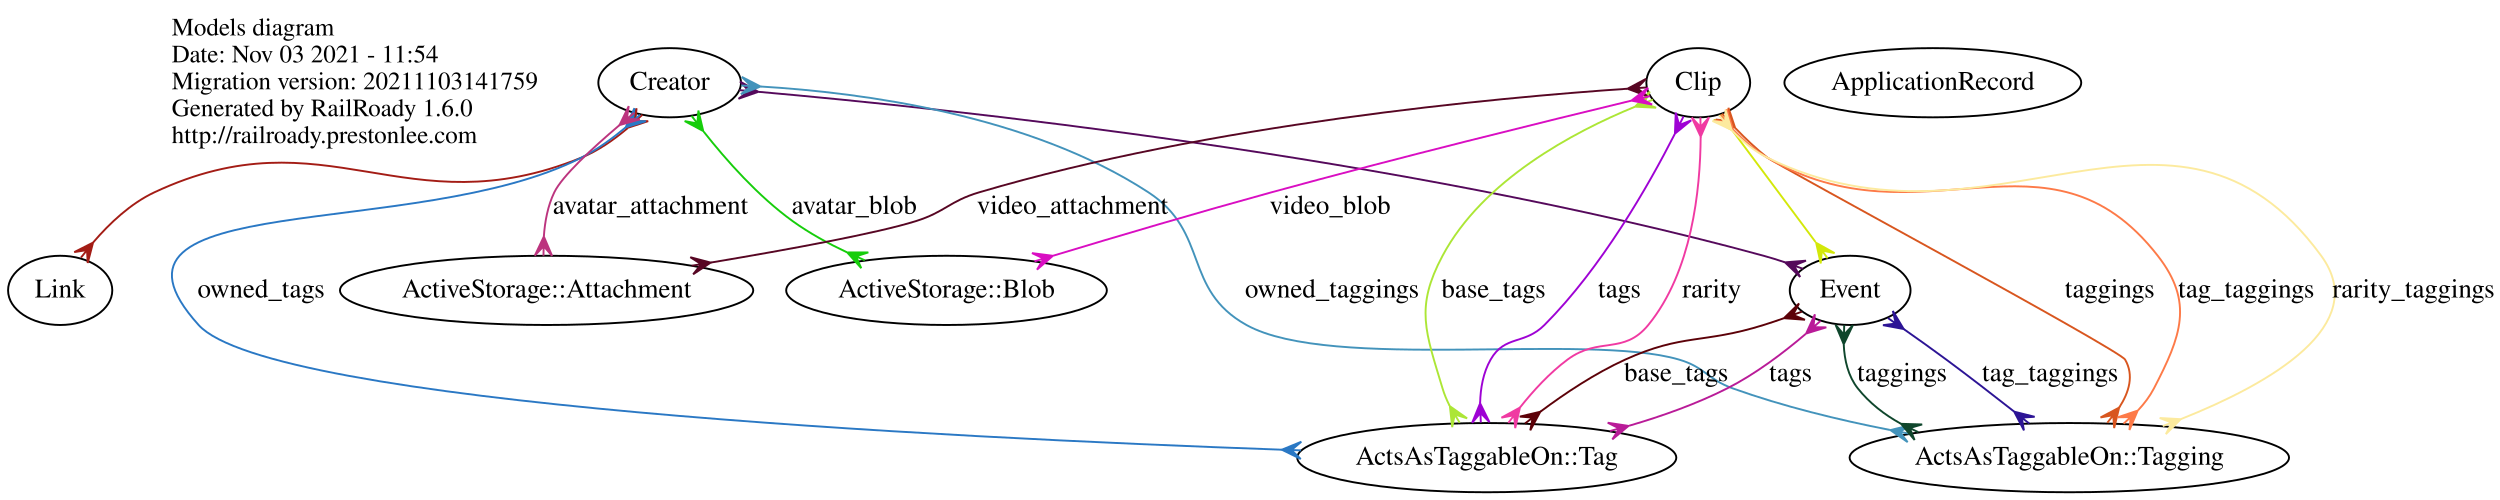
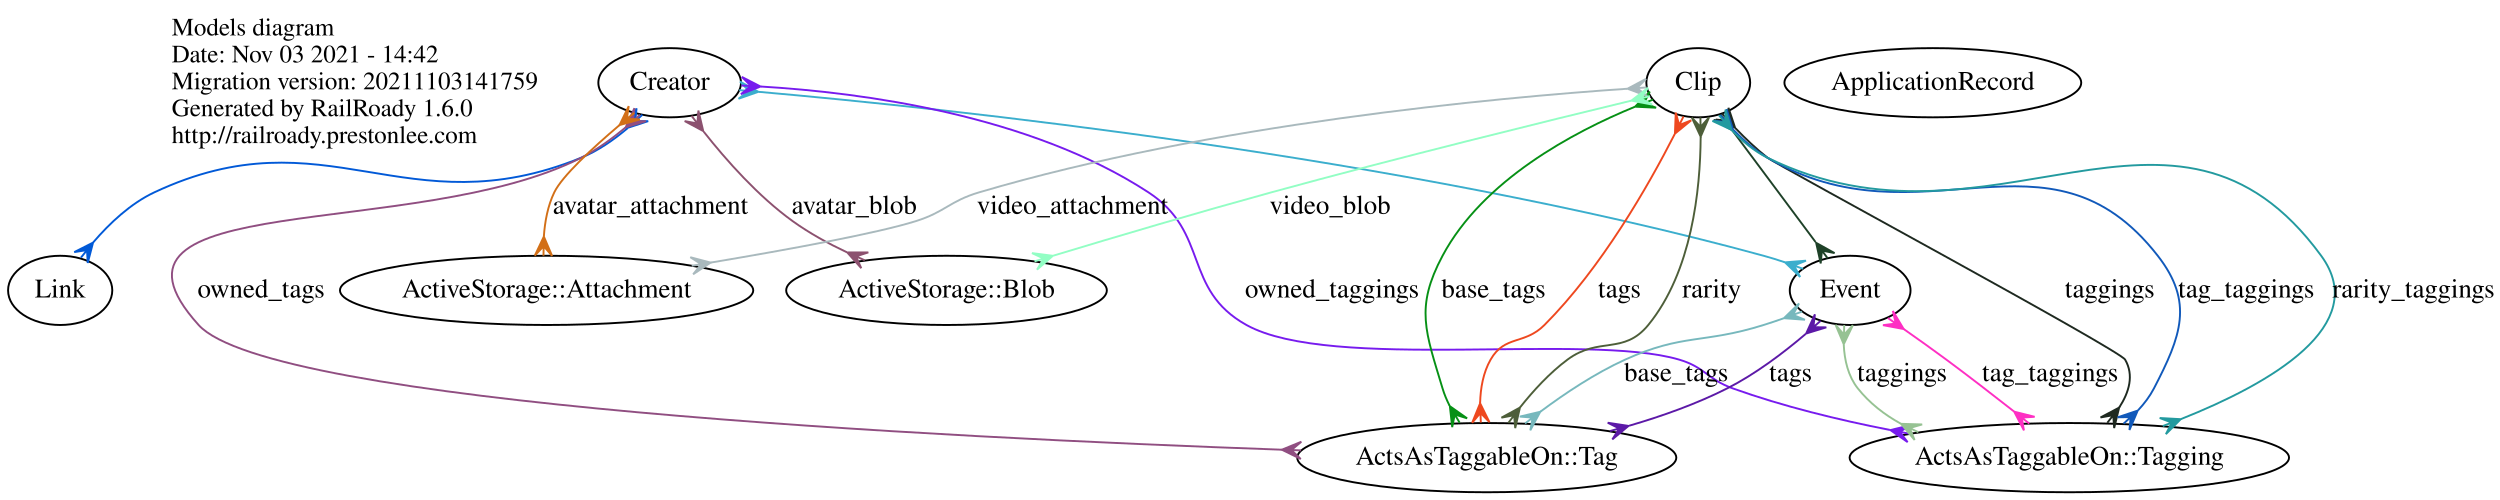
<svg xmlns="http://www.w3.org/2000/svg" width="1300pt" height="260pt" viewBox="0.00 0.00 1300.30 260.00">
  <g id="graph0" class="graph" transform="scale(1 1) rotate(0) translate(4 256)">
    <polygon fill="transparent" stroke="transparent" points="-4,4 -4,-256 1296.3,-256 1296.3,4 -4,4" />
    <g id="node1" class="node">
      <text text-anchor="start" x="85.3" y="-237.6" font-family="Times,serif" font-size="13.00">Models diagram</text>
-       <text text-anchor="start" x="85.3" y="-223.6" font-family="Times,serif" font-size="13.00">Date: Nov 03 2021 - 11:54</text>
+       <text text-anchor="start" x="85.3" y="-223.6" font-family="Times,serif" font-size="13.00">Date: Nov 03 2021 - 14:42</text>
      <text text-anchor="start" x="85.3" y="-209.6" font-family="Times,serif" font-size="13.00">Migration version: 20211103141759</text>
      <text text-anchor="start" x="85.3" y="-195.6" font-family="Times,serif" font-size="13.00">Generated by RailRoady 1.6.0</text>
      <text text-anchor="start" x="85.3" y="-181.6" font-family="Times,serif" font-size="13.00">http://railroady.prestonlee.com</text>
    </g>
    <g id="node2" class="node">
      <ellipse fill="none" stroke="black" cx="344.3" cy="-213" rx="37.09" ry="18" />
      <text text-anchor="middle" x="344.3" y="-209.3" font-family="Times,serif" font-size="14.00">Creator</text>
    </g>
    <g id="node5" class="node">
      <ellipse fill="none" stroke="black" cx="27.3" cy="-105" rx="27.1" ry="18" />
      <text text-anchor="middle" x="27.3" y="-101.3" font-family="Times,serif" font-size="14.00">Link</text>
    </g>
    <g id="edge6" class="edge">
-       <path fill="none" stroke="#a31c15" d="M322.38,-189.32C315.29,-183.32 306.99,-177.53 298.3,-174 206.58,-136.76 165.94,-198 76.3,-156 63.92,-150.2 52.95,-139.84 44.55,-130.05" />
-       <polygon fill="#a31c15" stroke="#a31c15" points="322.72,-189.62 327.09,-199.68 326.42,-192.99 330.11,-196.35 330.11,-196.35 330.11,-196.35 326.42,-192.99 333.14,-193.02 322.72,-189.62 322.72,-189.62" />
-       <polygon fill="#a31c15" stroke="#a31c15" points="44.4,-129.86 41.63,-119.25 41.26,-125.97 38.13,-122.07 38.13,-122.07 38.13,-122.07 41.26,-125.97 34.62,-124.9 44.4,-129.86 44.4,-129.86" />
+       <path fill="none" stroke="#0159d7" d="M322.38,-189.32C315.29,-183.32 306.99,-177.53 298.3,-174 206.58,-136.76 165.94,-198 76.3,-156 63.92,-150.2 52.95,-139.84 44.55,-130.05" />
+       <polygon fill="#0159d7" stroke="#0159d7" points="322.72,-189.62 327.09,-199.68 326.42,-192.99 330.11,-196.35 330.11,-196.35 330.11,-196.35 326.42,-192.99 333.14,-193.02 322.72,-189.62 322.72,-189.62" />
+       <polygon fill="#0159d7" stroke="#0159d7" points="44.4,-129.86 41.63,-119.25 41.26,-125.97 38.13,-122.07 38.13,-122.07 38.13,-122.07 41.26,-125.97 34.62,-124.9 44.4,-129.86 44.4,-129.86" />
    </g>
    <g id="node6" class="node">
      <ellipse fill="none" stroke="black" cx="958.3" cy="-105" rx="31.4" ry="18" />
      <text text-anchor="middle" x="958.3" y="-101.3" font-family="Times,serif" font-size="14.00">Event</text>
    </g>
    <g id="edge5" class="edge">
-       <path fill="none" stroke="#55095b" d="M390.65,-208.26C488.59,-199.6 723.19,-174.82 913.3,-123 916.89,-122.02 920.6,-120.86 924.28,-119.63" />
-       <polygon fill="#55095b" stroke="#55095b" points="390.46,-208.28 380.11,-204.66 385.48,-208.71 380.5,-209.14 380.5,-209.14 380.5,-209.14 385.48,-208.71 380.89,-213.63 390.46,-208.28 390.46,-208.28" />
-       <polygon fill="#55095b" stroke="#55095b" points="924.4,-119.58 935.33,-120.45 929.11,-117.9 933.82,-116.21 933.82,-116.21 933.82,-116.21 929.11,-117.9 932.3,-111.97 924.4,-119.58 924.4,-119.58" />
+       <path fill="none" stroke="#3baecd" d="M390.65,-208.26C488.59,-199.6 723.19,-174.82 913.3,-123 916.89,-122.02 920.6,-120.86 924.28,-119.63" />
+       <polygon fill="#3baecd" stroke="#3baecd" points="390.46,-208.28 380.11,-204.66 385.48,-208.71 380.5,-209.14 380.5,-209.14 380.5,-209.14 385.48,-208.71 380.89,-213.63 390.46,-208.28 390.46,-208.28" />
+       <polygon fill="#3baecd" stroke="#3baecd" points="924.4,-119.58 935.33,-120.45 929.11,-117.9 933.82,-116.21 933.82,-116.21 933.82,-116.21 929.11,-117.9 932.3,-111.97 924.4,-119.58 924.4,-119.58" />
    </g>
    <g id="node7" class="node">
      <ellipse fill="none" stroke="black" cx="1072.3" cy="-18" rx="114.28" ry="18" />
      <text text-anchor="middle" x="1072.3" y="-14.3" font-family="Times,serif" font-size="14.00">ActsAsTaggableOn::Tagging</text>
    </g>
    <g id="edge1" class="edge">
-       <path fill="none" stroke="#4393bb" d="M391.75,-211.02C444.85,-207.85 531.53,-196.27 593.3,-156 625.24,-135.17 610.96,-105.52 644.3,-87 688.15,-62.64 821.17,-83.14 869.3,-69 882.84,-65.02 884.01,-58.77 897.3,-54 923.16,-44.72 952.1,-37.67 978.88,-32.42" />
-       <polygon fill="#4393bb" stroke="#4393bb" points="391.58,-211.03 381.36,-207.06 386.59,-211.29 381.59,-211.55 381.59,-211.55 381.59,-211.55 386.59,-211.29 381.83,-216.04 391.58,-211.03 391.58,-211.03" />
-       <polygon fill="#4393bb" stroke="#4393bb" points="979.21,-32.35 989.87,-34.91 984.12,-31.42 989.03,-30.49 989.03,-30.49 989.03,-30.49 984.12,-31.42 988.19,-26.07 979.21,-32.35 979.21,-32.35" />
+       <path fill="none" stroke="#771bee" d="M391.75,-211.02C444.85,-207.85 531.53,-196.27 593.3,-156 625.24,-135.17 610.96,-105.52 644.3,-87 688.15,-62.64 821.17,-83.14 869.3,-69 882.84,-65.02 884.01,-58.77 897.3,-54 923.16,-44.72 952.1,-37.67 978.88,-32.42" />
+       <polygon fill="#771bee" stroke="#771bee" points="391.58,-211.03 381.36,-207.06 386.59,-211.29 381.59,-211.55 381.59,-211.55 381.59,-211.55 386.59,-211.29 381.83,-216.04 391.58,-211.03 391.58,-211.03" />
+       <polygon fill="#771bee" stroke="#771bee" points="979.21,-32.35 989.87,-34.91 984.12,-31.42 989.03,-30.49 989.03,-30.49 989.03,-30.49 984.12,-31.42 988.19,-26.07 979.21,-32.35 979.21,-32.35" />
      <text text-anchor="middle" x="688.8" y="-101.3" font-family="Times,serif" font-size="14.00">owned_taggings</text>
    </g>
    <g id="node8" class="node">
      <ellipse fill="none" stroke="black" cx="769.3" cy="-18" rx="98.58" ry="18" />
      <text text-anchor="middle" x="769.3" y="-14.3" font-family="Times,serif" font-size="14.00">ActsAsTaggableOn::Tag</text>
    </g>
    <g id="edge2" class="edge">
-       <path fill="none" stroke="#2a78c4" d="M321.29,-189.66C314.34,-183.87 306.39,-178.12 298.3,-174 212.27,-130.23 34.58,-158.62 99.3,-87 136.3,-46.05 483.16,-28.52 662.7,-22.13" />
-       <polygon fill="#2a78c4" stroke="#2a78c4" points="321.42,-189.78 325.97,-199.76 325.18,-193.08 328.94,-196.38 328.94,-196.38 328.94,-196.38 325.18,-193.08 331.91,-192.99 321.42,-189.78 321.42,-189.78" />
-       <polygon fill="#2a78c4" stroke="#2a78c4" points="662.7,-22.13 672.86,-26.28 667.7,-21.96 672.7,-21.78 672.7,-21.78 672.7,-21.78 667.7,-21.96 672.54,-17.28 662.7,-22.13 662.7,-22.13" />
+       <path fill="none" stroke="#904e81" d="M321.29,-189.66C314.34,-183.87 306.39,-178.12 298.3,-174 212.27,-130.23 34.58,-158.62 99.3,-87 136.3,-46.05 483.16,-28.52 662.7,-22.13" />
+       <polygon fill="#904e81" stroke="#904e81" points="321.42,-189.78 325.97,-199.76 325.18,-193.08 328.94,-196.38 328.94,-196.38 328.94,-196.38 325.18,-193.08 331.91,-192.99 321.42,-189.78 321.42,-189.78" />
+       <polygon fill="#904e81" stroke="#904e81" points="662.7,-22.13 672.86,-26.28 667.7,-21.96 672.7,-21.78 672.7,-21.78 672.7,-21.78 667.7,-21.96 672.54,-17.28 662.7,-22.13 662.7,-22.13" />
      <text text-anchor="middle" x="131.8" y="-101.3" font-family="Times,serif" font-size="14.00">owned_tags</text>
    </g>
    <g id="node9" class="node">
      <ellipse fill="none" stroke="black" cx="280.3" cy="-105" rx="107.48" ry="18" />
      <text text-anchor="middle" x="280.3" y="-101.3" font-family="Times,serif" font-size="14.00">ActiveStorage::Attachment</text>
    </g>
    <g id="edge3" class="edge">
-       <path fill="none" stroke="#bc347e" d="M318.18,-190.93C303.92,-178.82 288.35,-164.39 284.3,-156 280.91,-148.99 279.4,-140.78 278.87,-133.06" />
-       <polygon fill="#bc347e" stroke="#bc347e" points="318.22,-190.96 323.01,-200.83 322.05,-194.17 325.89,-197.37 325.89,-197.37 325.89,-197.37 322.05,-194.17 328.78,-193.92 318.22,-190.96 318.22,-190.96" />
-       <polygon fill="#bc347e" stroke="#bc347e" points="278.87,-133 283.17,-122.92 278.77,-128 278.67,-123.01 278.67,-123.01 278.67,-123.01 278.77,-128 274.17,-123.1 278.87,-133 278.87,-133" />
+       <path fill="none" stroke="#d26f17" d="M318.18,-190.93C303.92,-178.82 288.35,-164.39 284.3,-156 280.91,-148.99 279.4,-140.78 278.87,-133.06" />
+       <polygon fill="#d26f17" stroke="#d26f17" points="318.22,-190.96 323.01,-200.83 322.05,-194.17 325.89,-197.37 325.89,-197.37 325.89,-197.37 322.05,-194.17 328.78,-193.92 318.22,-190.96 318.22,-190.96" />
+       <polygon fill="#d26f17" stroke="#d26f17" points="278.87,-133 283.17,-122.92 278.77,-128 278.67,-123.01 278.67,-123.01 278.67,-123.01 278.77,-128 274.17,-123.1 278.87,-133 278.87,-133" />
      <text text-anchor="middle" x="334.3" y="-144.8" font-family="Times,serif" font-size="14.00">avatar_attachment</text>
    </g>
    <g id="node10" class="node">
      <ellipse fill="none" stroke="black" cx="488.3" cy="-105" rx="83.39" ry="18" />
      <text text-anchor="middle" x="488.3" y="-101.3" font-family="Times,serif" font-size="14.00">ActiveStorage::Blob</text>
    </g>
    <g id="edge4" class="edge">
-       <path fill="none" stroke="#16cd0b" d="M362.05,-187.49C373.84,-172.55 390.41,-153.9 408.3,-141 416.87,-134.82 426.71,-129.41 436.48,-124.81" />
-       <polygon fill="#16cd0b" stroke="#16cd0b" points="361.77,-187.86 352.11,-193.05 358.73,-191.82 355.68,-195.79 355.68,-195.79 355.68,-195.79 358.73,-191.82 359.25,-198.53 361.77,-187.86 361.77,-187.86" />
-       <polygon fill="#16cd0b" stroke="#16cd0b" points="436.67,-124.72 447.63,-124.75 441.23,-122.68 445.8,-120.64 445.8,-120.64 445.8,-120.64 441.23,-122.68 443.96,-116.54 436.67,-124.72 436.67,-124.72" />
+       <path fill="none" stroke="#8c516f" d="M362.05,-187.49C373.84,-172.55 390.41,-153.9 408.3,-141 416.87,-134.82 426.71,-129.41 436.48,-124.81" />
+       <polygon fill="#8c516f" stroke="#8c516f" points="361.77,-187.86 352.11,-193.05 358.73,-191.82 355.68,-195.79 355.68,-195.79 355.68,-195.79 358.73,-191.82 359.25,-198.53 361.77,-187.86 361.77,-187.86" />
+       <polygon fill="#8c516f" stroke="#8c516f" points="436.67,-124.72 447.63,-124.75 441.23,-122.68 445.8,-120.64 445.8,-120.64 445.8,-120.64 441.23,-122.68 443.96,-116.54 436.67,-124.72 436.67,-124.72" />
      <text text-anchor="middle" x="440.3" y="-144.8" font-family="Times,serif" font-size="14.00">avatar_blob</text>
    </g>
    <g id="node3" class="node">
      <ellipse fill="none" stroke="black" cx="879.3" cy="-213" rx="27" ry="18" />
      <text text-anchor="middle" x="879.3" y="-209.3" font-family="Times,serif" font-size="14.00">Clip</text>
    </g>
    <g id="edge13" class="edge">
-       <path fill="none" stroke="#d3e809" d="M897.02,-188.22C909.91,-170.92 927.3,-147.59 940.27,-130.19" />
-       <polygon fill="#d3e809" stroke="#d3e809" points="896.93,-188.34 887.35,-193.67 893.94,-192.35 890.95,-196.36 890.95,-196.36 890.95,-196.36 893.94,-192.35 894.56,-199.05 896.93,-188.34 896.93,-188.34" />
-       <polygon fill="#d3e809" stroke="#d3e809" points="940.62,-129.72 950.2,-124.39 943.61,-125.71 946.59,-121.7 946.59,-121.7 946.59,-121.7 943.61,-125.71 942.98,-119.02 940.62,-129.72 940.62,-129.72" />
+       <path fill="none" stroke="#1e4128" d="M897.02,-188.22C909.91,-170.92 927.3,-147.59 940.27,-130.19" />
+       <polygon fill="#1e4128" stroke="#1e4128" points="896.93,-188.34 887.35,-193.67 893.94,-192.35 890.95,-196.36 890.95,-196.36 890.95,-196.36 893.94,-192.35 894.56,-199.05 896.93,-188.34 896.93,-188.34" />
+       <polygon fill="#1e4128" stroke="#1e4128" points="940.62,-129.72 950.2,-124.39 943.61,-125.71 946.59,-121.7 946.59,-121.7 946.59,-121.7 943.61,-125.71 942.98,-119.02 940.62,-129.72 940.62,-129.72" />
    </g>
    <g id="edge7" class="edge">
-       <path fill="none" stroke="#d8561f" d="M898.71,-189.28C903.82,-183.95 909.52,-178.51 915.3,-174 919.97,-170.35 1098.31,-74.12 1101.3,-69 1106.03,-60.9 1103.43,-52.04 1098.23,-44.06" />
-       <polygon fill="#d8561f" stroke="#d8561f" points="898.47,-189.54 888.39,-193.86 895.09,-193.22 891.71,-196.91 891.71,-196.91 891.71,-196.91 895.09,-193.22 895.02,-199.95 898.47,-189.54 898.47,-189.54" />
-       <polygon fill="#d8561f" stroke="#d8561f" points="1098.21,-44.03 1095.62,-33.38 1095.14,-40.09 1092.07,-36.14 1092.07,-36.14 1092.07,-36.14 1095.14,-40.09 1088.52,-38.9 1098.21,-44.03 1098.21,-44.03" />
+       <path fill="none" stroke="#1e2920" d="M898.71,-189.28C903.82,-183.95 909.52,-178.51 915.3,-174 919.97,-170.35 1098.31,-74.12 1101.3,-69 1106.03,-60.9 1103.43,-52.04 1098.23,-44.06" />
+       <polygon fill="#1e2920" stroke="#1e2920" points="898.47,-189.54 888.39,-193.86 895.09,-193.22 891.71,-196.91 891.71,-196.91 891.71,-196.91 895.09,-193.22 895.02,-199.95 898.47,-189.54 898.47,-189.54" />
+       <polygon fill="#1e2920" stroke="#1e2920" points="1098.21,-44.03 1095.62,-33.38 1095.14,-40.09 1092.07,-36.14 1092.07,-36.14 1092.07,-36.14 1095.14,-40.09 1088.52,-38.9 1098.21,-44.03 1098.21,-44.03" />
      <text text-anchor="middle" x="1093.3" y="-101.3" font-family="Times,serif" font-size="14.00">taggings</text>
    </g>
    <g id="edge9" class="edge">
-       <path fill="none" stroke="#fd7a48" d="M897.67,-188.41C902.86,-183.01 908.87,-177.76 915.3,-174 995.59,-127.03 1061.09,-196.36 1118.3,-123 1137.16,-98.81 1130.46,-81.22 1116.3,-54 1114.16,-49.89 1111.31,-46.11 1108.08,-42.67" />
-       <polygon fill="#fd7a48" stroke="#fd7a48" points="897.34,-188.79 887.33,-193.28 894.02,-192.53 890.7,-196.27 890.7,-196.27 890.7,-196.27 894.02,-192.53 894.06,-199.25 897.34,-188.79 897.34,-188.79" />
-       <polygon fill="#fd7a48" stroke="#fd7a48" points="1107.87,-42.48 1103.58,-32.38 1104.2,-39.08 1100.53,-35.69 1100.53,-35.69 1100.53,-35.69 1104.2,-39.08 1097.47,-38.99 1107.87,-42.48 1107.87,-42.48" />
+       <path fill="none" stroke="#1159ba" d="M897.67,-188.41C902.86,-183.01 908.87,-177.76 915.3,-174 995.59,-127.03 1061.09,-196.36 1118.3,-123 1137.16,-98.81 1130.46,-81.22 1116.3,-54 1114.16,-49.89 1111.31,-46.11 1108.08,-42.67" />
+       <polygon fill="#1159ba" stroke="#1159ba" points="897.34,-188.79 887.33,-193.28 894.02,-192.53 890.7,-196.27 890.7,-196.27 890.7,-196.27 894.02,-192.53 894.06,-199.25 897.34,-188.79 897.34,-188.79" />
+       <polygon fill="#1159ba" stroke="#1159ba" points="1107.87,-42.48 1103.58,-32.38 1104.2,-39.08 1100.53,-35.69 1100.53,-35.69 1100.53,-35.69 1104.2,-39.08 1097.47,-38.99 1107.87,-42.48 1107.87,-42.48" />
      <text text-anchor="middle" x="1164.3" y="-101.3" font-family="Times,serif" font-size="14.00">tag_taggings</text>
    </g>
    <g id="edge11" class="edge">
-       <path fill="none" stroke="#fcea9e" d="M896.69,-188.38C902.02,-182.76 908.34,-177.4 915.3,-174 1032.07,-116.88 1126.53,-227.9 1203.3,-123 1229.77,-86.83 1176.69,-56.46 1130.36,-38.06" />
-       <polygon fill="#fcea9e" stroke="#fcea9e" points="896.6,-188.49 886.66,-193.12 893.33,-192.27 890.07,-196.06 890.07,-196.06 890.07,-196.06 893.33,-192.27 893.47,-199 896.6,-188.49 896.6,-188.49" />
-       <polygon fill="#fcea9e" stroke="#fcea9e" points="1130.25,-38.01 1122.53,-30.22 1125.58,-36.22 1120.91,-34.42 1120.91,-34.42 1120.91,-34.42 1125.58,-36.22 1119.3,-38.62 1130.25,-38.01 1130.25,-38.01" />
+       <path fill="none" stroke="#239a9f" d="M896.69,-188.38C902.02,-182.76 908.34,-177.4 915.3,-174 1032.07,-116.88 1126.53,-227.9 1203.3,-123 1229.77,-86.83 1176.69,-56.46 1130.36,-38.06" />
+       <polygon fill="#239a9f" stroke="#239a9f" points="896.6,-188.49 886.66,-193.12 893.33,-192.27 890.07,-196.06 890.07,-196.06 890.07,-196.06 893.33,-192.27 893.47,-199 896.6,-188.49 896.6,-188.49" />
+       <polygon fill="#239a9f" stroke="#239a9f" points="1130.25,-38.01 1122.53,-30.22 1125.58,-36.22 1120.91,-34.42 1120.91,-34.42 1120.91,-34.42 1125.58,-36.22 1119.3,-38.62 1130.25,-38.01 1130.25,-38.01" />
      <text text-anchor="middle" x="1251.3" y="-101.3" font-family="Times,serif" font-size="14.00">rarity_taggings</text>
    </g>
    <g id="edge8" class="edge">
-       <path fill="none" stroke="#ace636" d="M846.29,-200.48C814.19,-187.3 767.29,-162.31 746.3,-123 731.85,-95.95 737.51,-83.38 746.3,-54 747.21,-50.96 748.47,-47.95 749.95,-45.03" />
-       <polygon fill="#ace636" stroke="#ace636" points="846.43,-200.54 854.09,-208.38 851.08,-202.37 855.74,-204.2 855.74,-204.2 855.74,-204.2 851.08,-202.37 857.38,-200.01 846.43,-200.54 846.43,-200.54" />
-       <polygon fill="#ace636" stroke="#ace636" points="750.1,-44.76 759.07,-38.45 752.65,-40.46 755.19,-36.16 755.19,-36.16 755.19,-36.16 752.65,-40.46 751.32,-33.87 750.1,-44.76 750.1,-44.76" />
+       <path fill="none" stroke="#069015" d="M846.29,-200.48C814.19,-187.3 767.29,-162.31 746.3,-123 731.85,-95.95 737.51,-83.38 746.3,-54 747.21,-50.96 748.47,-47.95 749.95,-45.03" />
+       <polygon fill="#069015" stroke="#069015" points="846.43,-200.54 854.09,-208.38 851.08,-202.37 855.74,-204.2 855.74,-204.2 855.74,-204.2 851.08,-202.37 857.38,-200.01 846.43,-200.54 846.43,-200.54" />
+       <polygon fill="#069015" stroke="#069015" points="750.1,-44.76 759.07,-38.45 752.65,-40.46 755.19,-36.16 755.19,-36.16 755.19,-36.16 752.65,-40.46 751.32,-33.87 750.1,-44.76 750.1,-44.76" />
      <text text-anchor="middle" x="772.8" y="-101.3" font-family="Times,serif" font-size="14.00">base_tags</text>
    </g>
    <g id="edge10" class="edge">
-       <path fill="none" stroke="#9e02d4" d="M867.04,-186.26C853.28,-159.27 828.96,-116.72 799.3,-87 788.85,-76.53 778.64,-81.84 771.3,-69 767.44,-62.26 766.03,-54.13 765.84,-46.41" />
-       <polygon fill="#9e02d4" stroke="#9e02d4" points="867.16,-186.5 867.59,-197.45 869.39,-190.97 871.62,-195.45 871.62,-195.45 871.62,-195.45 869.39,-190.97 875.64,-193.44 867.16,-186.5 867.16,-186.5" />
-       <polygon fill="#9e02d4" stroke="#9e02d4" points="765.84,-46.28 770.7,-36.45 766.02,-41.29 766.2,-36.29 766.2,-36.29 766.2,-36.29 766.02,-41.29 761.7,-36.13 765.84,-46.28 765.84,-46.28" />
+       <path fill="none" stroke="#ee481f" d="M867.04,-186.26C853.28,-159.27 828.96,-116.72 799.3,-87 788.85,-76.53 778.64,-81.84 771.3,-69 767.44,-62.26 766.03,-54.13 765.84,-46.41" />
+       <polygon fill="#ee481f" stroke="#ee481f" points="867.16,-186.5 867.59,-197.45 869.39,-190.97 871.62,-195.45 871.62,-195.45 871.62,-195.45 869.39,-190.97 875.64,-193.44 867.16,-186.5 867.16,-186.5" />
+       <polygon fill="#ee481f" stroke="#ee481f" points="765.84,-46.28 770.7,-36.45 766.02,-41.29 766.2,-36.29 766.2,-36.29 766.2,-36.29 766.02,-41.29 761.7,-36.13 765.84,-46.28 765.84,-46.28" />
      <text text-anchor="middle" x="838.3" y="-101.3" font-family="Times,serif" font-size="14.00">tags</text>
    </g>
    <g id="edge12" class="edge">
-       <path fill="none" stroke="#f03aa2" d="M880.55,-184.83C880.38,-157.24 875.97,-114.72 853.3,-87 840.44,-71.28 827.61,-81.1 811.3,-69 802.05,-62.14 793.53,-52.85 786.62,-44.15" />
-       <polygon fill="#f03aa2" stroke="#f03aa2" points="880.55,-184.96 875.93,-194.91 880.49,-189.96 880.42,-194.96 880.42,-194.96 880.42,-194.96 880.49,-189.96 884.92,-195.02 880.55,-184.96 880.55,-184.96" />
-       <polygon fill="#f03aa2" stroke="#f03aa2" points="786.55,-44.05 784.1,-33.36 783.53,-40.06 780.51,-36.07 780.51,-36.07 780.51,-36.07 783.53,-40.06 776.92,-38.79 786.55,-44.05 786.55,-44.05" />
+       <path fill="none" stroke="#4d5e39" d="M880.55,-184.83C880.38,-157.24 875.97,-114.72 853.3,-87 840.44,-71.28 827.61,-81.1 811.3,-69 802.05,-62.14 793.53,-52.85 786.62,-44.15" />
+       <polygon fill="#4d5e39" stroke="#4d5e39" points="880.55,-184.96 875.93,-194.91 880.49,-189.96 880.42,-194.96 880.42,-194.96 880.42,-194.96 880.49,-189.96 884.92,-195.02 880.55,-184.96 880.55,-184.96" />
+       <polygon fill="#4d5e39" stroke="#4d5e39" points="786.55,-44.05 784.1,-33.36 783.53,-40.06 780.51,-36.07 780.51,-36.07 780.51,-36.07 783.53,-40.06 776.92,-38.79 786.55,-44.05 786.55,-44.05" />
      <text text-anchor="middle" x="886.3" y="-101.3" font-family="Times,serif" font-size="14.00">rarity</text>
    </g>
    <g id="edge14" class="edge">
-       <path fill="none" stroke="#570623" d="M842.24,-209.87C774.23,-205.21 625.42,-191.53 505.3,-156 489.85,-151.43 487.67,-145.81 472.3,-141 452.39,-134.77 407.22,-126.43 365.69,-119.46" />
-       <polygon fill="#570623" stroke="#570623" points="842.47,-209.88 852.15,-215.03 847.46,-210.21 852.45,-210.54 852.45,-210.54 852.45,-210.54 847.46,-210.21 852.75,-206.05 842.47,-209.88 842.47,-209.88" />
-       <polygon fill="#570623" stroke="#570623" points="365.65,-119.45 356.52,-113.37 360.72,-118.63 355.78,-117.81 355.78,-117.81 355.78,-117.81 360.72,-118.63 355.04,-122.25 365.65,-119.45 365.65,-119.45" />
+       <path fill="none" stroke="#a9b9bd" d="M842.24,-209.87C774.23,-205.21 625.42,-191.53 505.3,-156 489.85,-151.43 487.67,-145.81 472.3,-141 452.39,-134.77 407.22,-126.43 365.69,-119.46" />
+       <polygon fill="#a9b9bd" stroke="#a9b9bd" points="842.47,-209.88 852.15,-215.03 847.46,-210.21 852.45,-210.54 852.45,-210.54 852.45,-210.54 847.46,-210.21 852.75,-206.05 842.47,-209.88 842.47,-209.88" />
+       <polygon fill="#a9b9bd" stroke="#a9b9bd" points="365.65,-119.45 356.52,-113.37 360.72,-118.63 355.78,-117.81 355.78,-117.81 355.78,-117.81 360.72,-118.63 355.04,-122.25 365.65,-119.45 365.65,-119.45" />
      <text text-anchor="middle" x="553.8" y="-144.8" font-family="Times,serif" font-size="14.00">video_attachment</text>
    </g>
    <g id="edge15" class="edge">
-       <path fill="none" stroke="#d90ec2" d="M844.37,-203.65C800.54,-193.07 723.13,-174.03 657.3,-156 619.32,-145.6 576.82,-133.02 543.94,-123.08" />
-       <polygon fill="#d90ec2" stroke="#d90ec2" points="844.52,-203.69 853.19,-210.41 849.38,-204.86 854.24,-206.03 854.24,-206.03 854.24,-206.03 849.38,-204.86 855.29,-201.66 844.52,-203.69 844.52,-203.69" />
-       <polygon fill="#d90ec2" stroke="#d90ec2" points="543.63,-122.99 535.37,-115.78 538.85,-121.54 534.06,-120.09 534.06,-120.09 534.06,-120.09 538.85,-121.54 532.75,-124.39 543.63,-122.99 543.63,-122.99" />
+       <path fill="none" stroke="#92fec4" d="M844.37,-203.65C800.54,-193.07 723.13,-174.03 657.3,-156 619.32,-145.6 576.82,-133.02 543.94,-123.08" />
+       <polygon fill="#92fec4" stroke="#92fec4" points="844.52,-203.69 853.19,-210.41 849.38,-204.86 854.24,-206.03 854.24,-206.03 854.24,-206.03 849.38,-204.86 855.29,-201.66 844.52,-203.69 844.52,-203.69" />
+       <polygon fill="#92fec4" stroke="#92fec4" points="543.63,-122.99 535.37,-115.78 538.85,-121.54 534.06,-120.09 534.06,-120.09 534.06,-120.09 538.85,-121.54 532.75,-124.39 543.63,-122.99 543.63,-122.99" />
      <text text-anchor="middle" x="687.8" y="-144.8" font-family="Times,serif" font-size="14.00">video_blob</text>
    </g>
    <g id="node4" class="node">
      <ellipse fill="none" stroke="black" cx="1001.3" cy="-213" rx="77.19" ry="18" />
      <text text-anchor="middle" x="1001.3" y="-209.3" font-family="Times,serif" font-size="14.00">ApplicationRecord</text>
    </g>
    <g id="edge16" class="edge">
-       <path fill="none" stroke="#0f462c" d="M954.97,-76.76C955.35,-68.7 957.25,-60.35 962.3,-54 968.36,-46.37 976.08,-40.38 984.62,-35.67" />
-       <polygon fill="#0f462c" stroke="#0f462c" points="954.97,-76.98 950.71,-87.09 955.09,-81.98 955.21,-86.98 955.21,-86.98 955.21,-86.98 955.09,-81.98 959.71,-86.87 954.97,-76.98 954.97,-76.98" />
-       <polygon fill="#0f462c" stroke="#0f462c" points="984.78,-35.59 995.75,-35.27 989.28,-33.41 993.78,-31.22 993.78,-31.22 993.78,-31.22 989.28,-33.41 991.81,-27.18 984.78,-35.59 984.78,-35.59" />
+       <path fill="none" stroke="#96c293" d="M954.97,-76.76C955.35,-68.7 957.25,-60.35 962.3,-54 968.36,-46.37 976.08,-40.38 984.62,-35.67" />
+       <polygon fill="#96c293" stroke="#96c293" points="954.97,-76.98 950.71,-87.09 955.09,-81.98 955.21,-86.98 955.21,-86.98 955.21,-86.98 955.09,-81.98 959.71,-86.87 954.97,-76.98 954.97,-76.98" />
+       <polygon fill="#96c293" stroke="#96c293" points="984.78,-35.59 995.75,-35.27 989.28,-33.41 993.78,-31.22 993.78,-31.22 993.78,-31.22 989.28,-33.41 991.81,-27.18 984.78,-35.59 984.78,-35.59" />
      <text text-anchor="middle" x="985.3" y="-57.8" font-family="Times,serif" font-size="14.00">taggings</text>
    </g>
    <g id="edge18" class="edge">
-       <path fill="none" stroke="#2c1495" d="M986.15,-84.89C993.42,-79.8 1001.2,-74.25 1008.3,-69 1019.95,-60.38 1032.56,-50.62 1043.49,-42.03" />
-       <polygon fill="#2c1495" stroke="#2c1495" points="986.15,-84.89 975.37,-86.91 982.04,-87.75 977.94,-90.61 977.94,-90.61 977.94,-90.61 982.04,-87.75 980.51,-94.3 986.15,-84.89 986.15,-84.89" />
-       <polygon fill="#2c1495" stroke="#2c1495" points="1043.62,-41.92 1054.26,-39.25 1047.55,-38.82 1051.47,-35.72 1051.47,-35.72 1051.47,-35.72 1047.55,-38.82 1048.68,-32.19 1043.62,-41.92 1043.62,-41.92" />
+       <path fill="none" stroke="#fe2fc3" d="M986.15,-84.89C993.42,-79.8 1001.2,-74.25 1008.3,-69 1019.95,-60.38 1032.56,-50.62 1043.49,-42.03" />
+       <polygon fill="#fe2fc3" stroke="#fe2fc3" points="986.15,-84.89 975.37,-86.91 982.04,-87.75 977.94,-90.61 977.94,-90.61 977.94,-90.61 982.04,-87.75 980.51,-94.3 986.15,-84.89 986.15,-84.89" />
+       <polygon fill="#fe2fc3" stroke="#fe2fc3" points="1043.62,-41.92 1054.26,-39.25 1047.55,-38.82 1051.47,-35.72 1051.47,-35.72 1051.47,-35.72 1047.55,-38.82 1048.68,-32.19 1043.62,-41.92 1043.62,-41.92" />
      <text text-anchor="middle" x="1062.3" y="-57.8" font-family="Times,serif" font-size="14.00">tag_taggings</text>
    </g>
    <g id="edge17" class="edge">
-       <path fill="none" stroke="#5c0108" d="M923.62,-90.44C920.15,-89.22 916.67,-88.05 913.3,-87 881.82,-77.15 871.33,-82.63 841.3,-69 825.72,-61.93 809.95,-51.43 797.15,-41.88" />
-       <polygon fill="#5c0108" stroke="#5c0108" points="923.85,-90.53 931.71,-98.18 928.55,-92.24 933.25,-93.95 933.25,-93.95 933.25,-93.95 928.55,-92.24 934.79,-89.72 923.85,-90.53 923.85,-90.53" />
-       <polygon fill="#5c0108" stroke="#5c0108" points="797.13,-41.87 791.94,-32.21 793.17,-38.83 789.2,-35.78 789.2,-35.78 789.2,-35.78 793.17,-38.83 786.46,-39.35 797.13,-41.87 797.13,-41.87" />
+       <path fill="none" stroke="#77b8bd" d="M923.62,-90.44C920.15,-89.22 916.67,-88.05 913.3,-87 881.82,-77.15 871.33,-82.63 841.3,-69 825.72,-61.93 809.95,-51.43 797.15,-41.88" />
+       <polygon fill="#77b8bd" stroke="#77b8bd" points="923.85,-90.53 931.71,-98.18 928.55,-92.24 933.25,-93.95 933.25,-93.95 933.25,-93.95 928.55,-92.24 934.79,-89.72 923.85,-90.53 923.85,-90.53" />
+       <polygon fill="#77b8bd" stroke="#77b8bd" points="797.13,-41.87 791.94,-32.21 793.17,-38.83 789.2,-35.78 789.2,-35.78 789.2,-35.78 793.17,-38.83 786.46,-39.35 797.13,-41.87 797.13,-41.87" />
      <text text-anchor="middle" x="867.8" y="-57.8" font-family="Times,serif" font-size="14.00">base_tags</text>
    </g>
    <g id="edge19" class="edge">
-       <path fill="none" stroke="#b91b98" d="M935.11,-82.29C923.57,-72.47 908.98,-61.42 894.3,-54 878.49,-46.01 860.62,-39.63 843.42,-34.62" />
-       <polygon fill="#b91b98" stroke="#b91b98" points="935.41,-82.55 939.96,-92.53 939.17,-85.85 942.93,-89.15 942.93,-89.15 942.93,-89.15 939.17,-85.85 945.9,-85.77 935.41,-82.55 935.41,-82.55" />
-       <polygon fill="#b91b98" stroke="#b91b98" points="843.04,-34.51 834.61,-27.49 838.22,-33.17 833.4,-31.83 833.4,-31.83 833.4,-31.83 838.22,-33.17 832.19,-36.16 843.04,-34.51 843.04,-34.51" />
+       <path fill="none" stroke="#5c19a7" d="M935.11,-82.29C923.57,-72.47 908.98,-61.42 894.3,-54 878.49,-46.01 860.62,-39.63 843.42,-34.62" />
+       <polygon fill="#5c19a7" stroke="#5c19a7" points="935.41,-82.55 939.96,-92.53 939.17,-85.85 942.93,-89.15 942.93,-89.15 942.93,-89.15 939.17,-85.85 945.9,-85.77 935.41,-82.55 935.41,-82.55" />
+       <polygon fill="#5c19a7" stroke="#5c19a7" points="843.04,-34.51 834.61,-27.49 838.22,-33.17 833.4,-31.83 833.4,-31.83 833.4,-31.83 838.22,-33.17 832.19,-36.16 843.04,-34.51 843.04,-34.51" />
      <text text-anchor="middle" x="927.3" y="-57.8" font-family="Times,serif" font-size="14.00">tags</text>
    </g>
  </g>
</svg>
